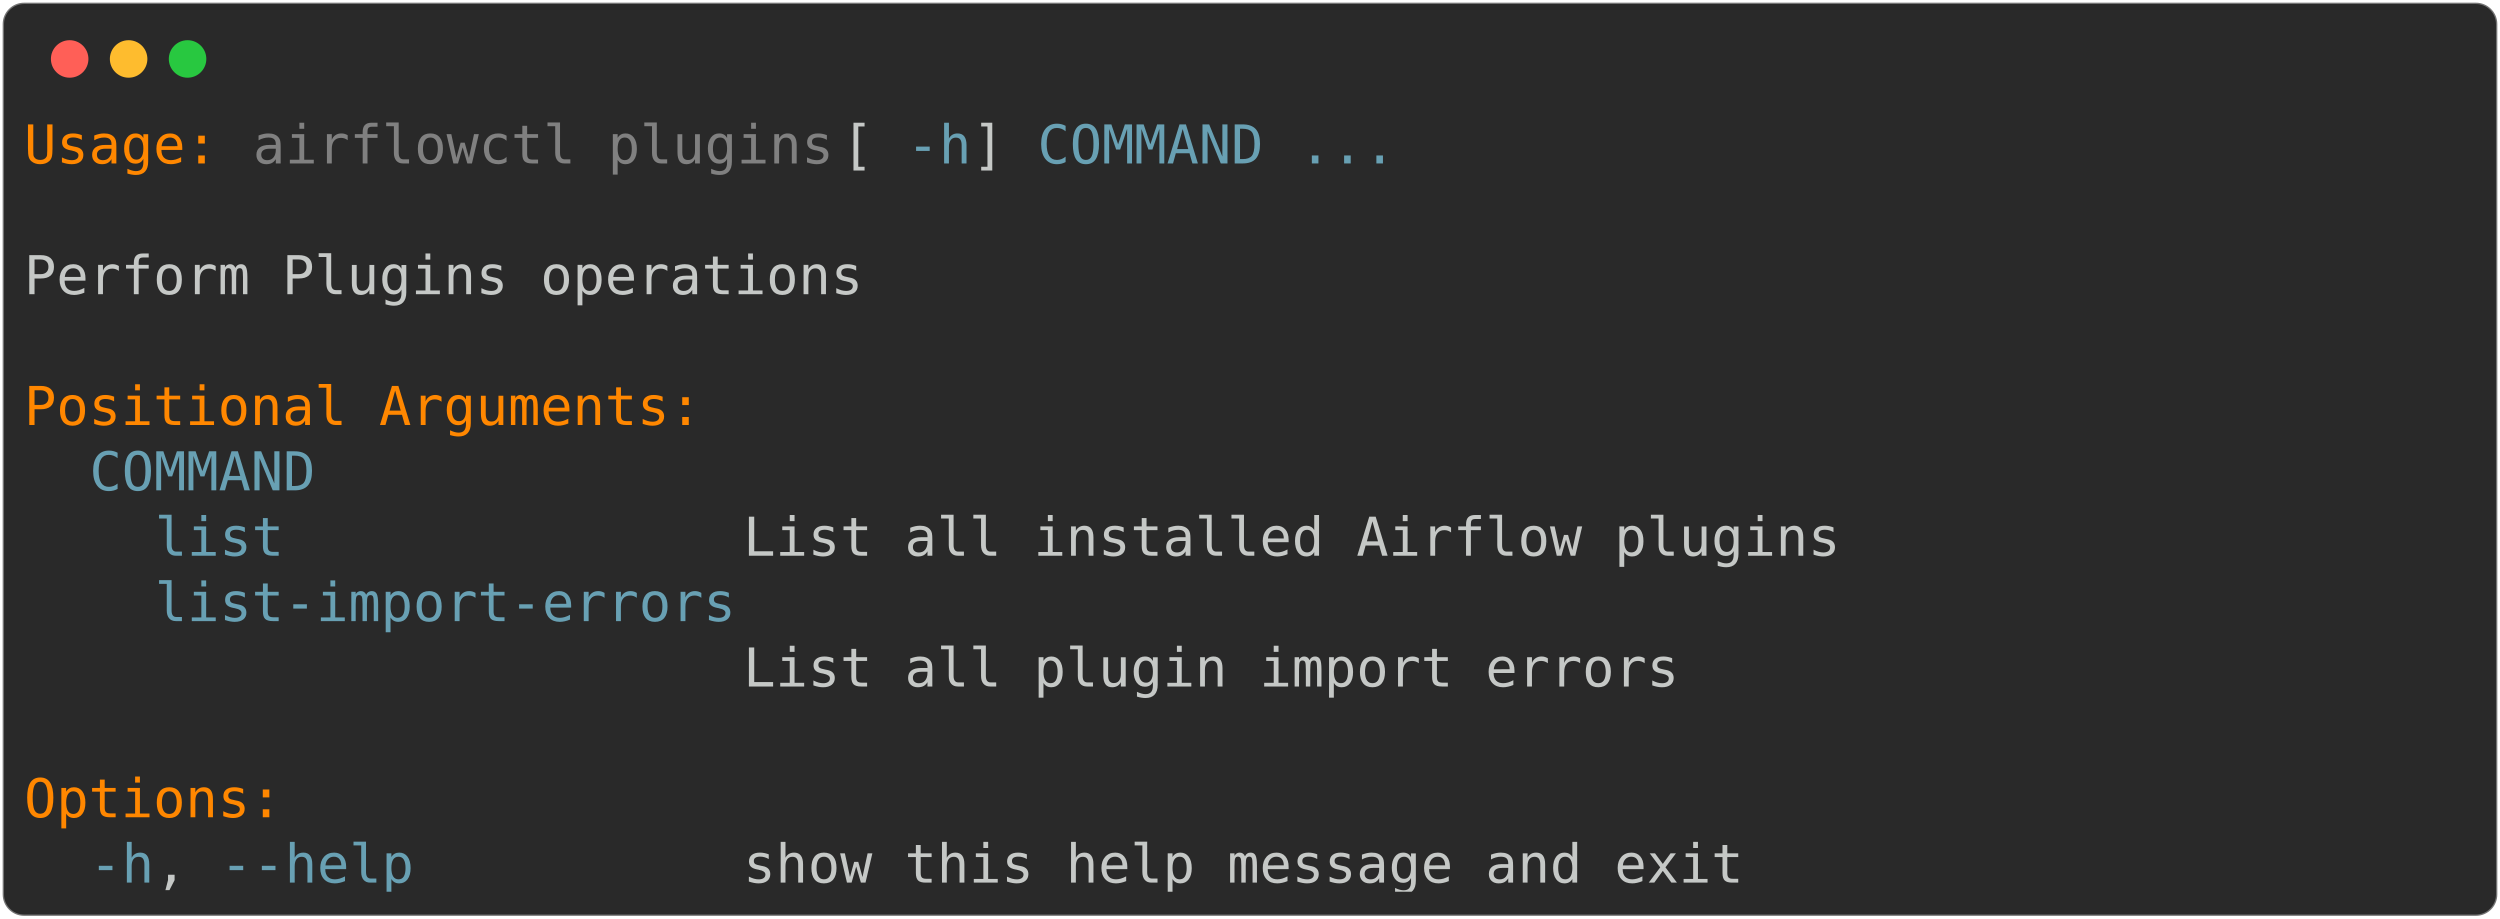
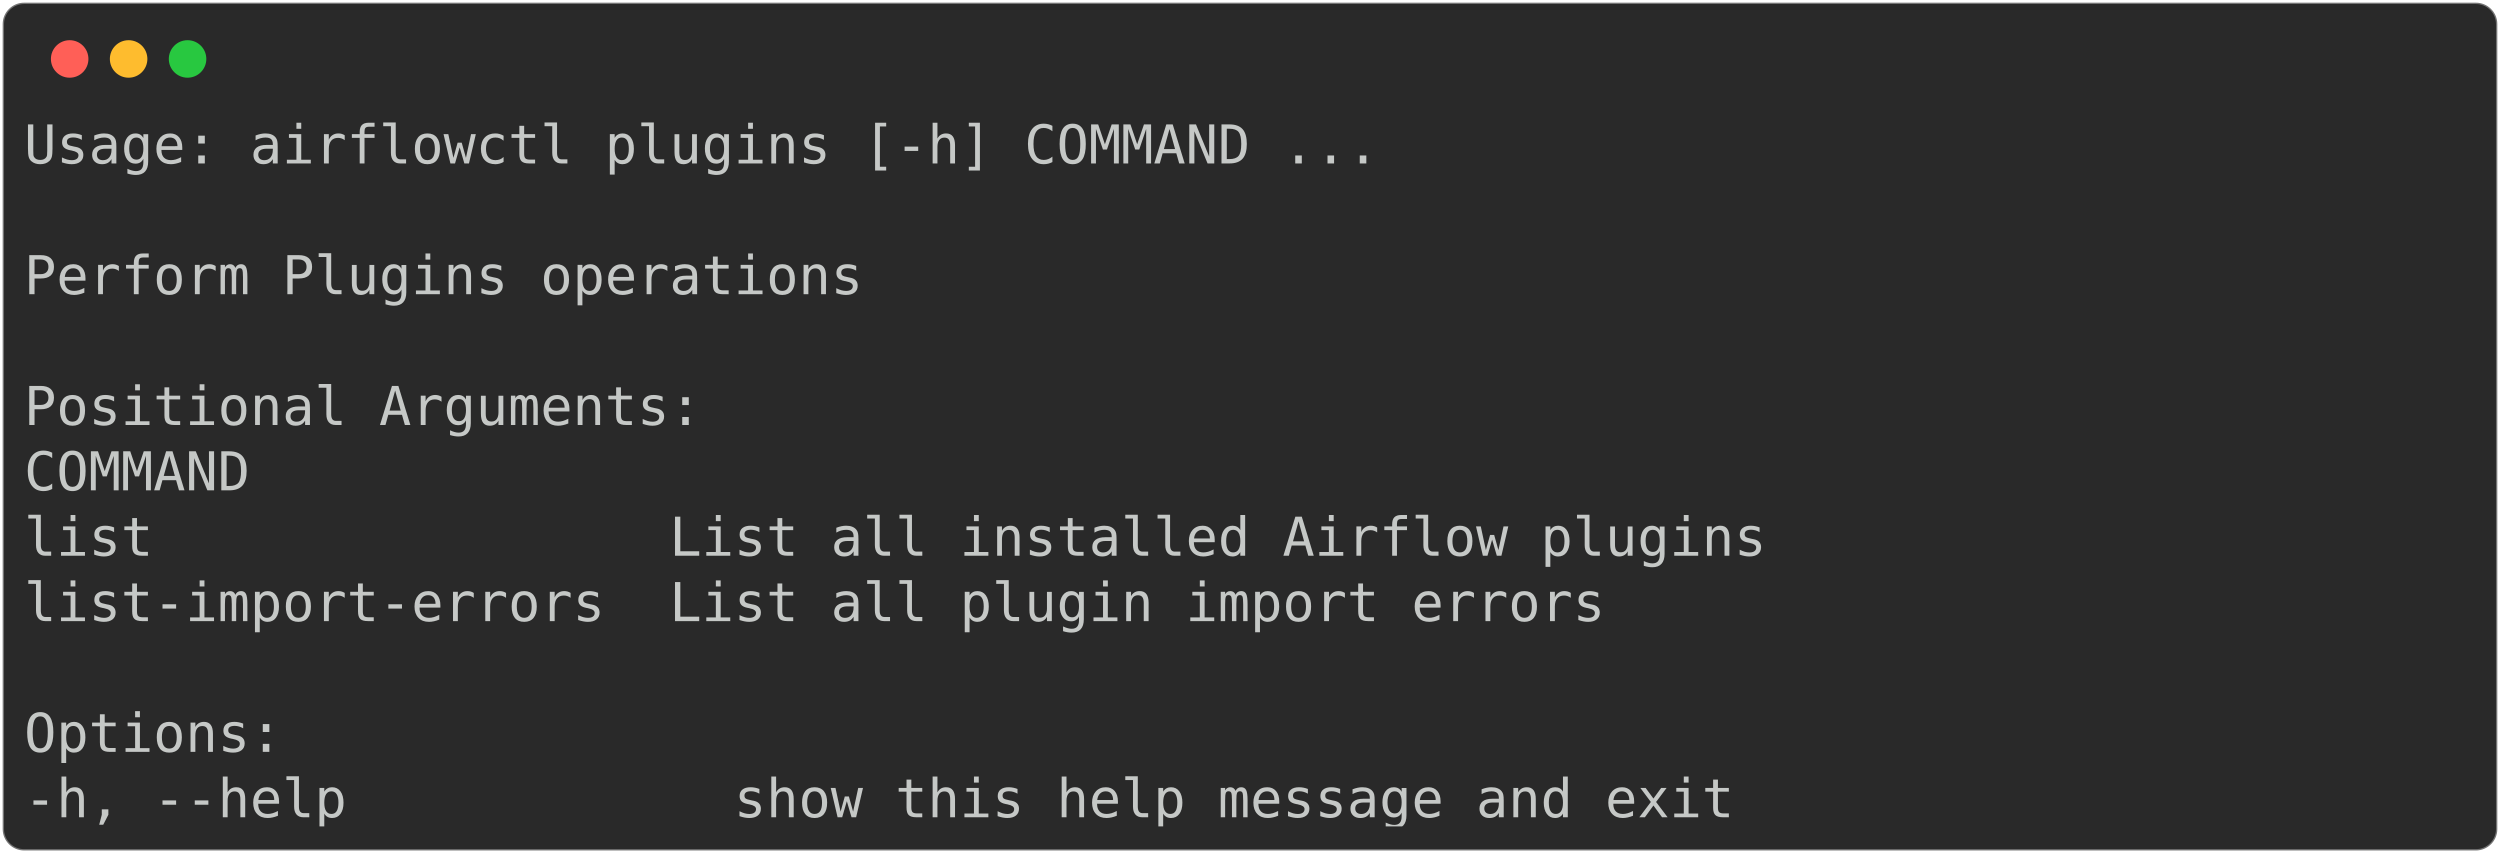
- <svg xmlns="http://www.w3.org/2000/svg" class="rich-terminal" viewBox="0 0 933 342.8">
+ <svg xmlns="http://www.w3.org/2000/svg" class="rich-terminal" viewBox="0 0 933 318.4">
  <style>

    @font-face {
        font-family: "Fira Code";
        src: local("FiraCode-Regular"),
                url("https://cdnjs.cloudflare.com/ajax/libs/firacode/6.2.0/woff2/FiraCode-Regular.woff2") format("woff2"),
                url("https://cdnjs.cloudflare.com/ajax/libs/firacode/6.2.0/woff/FiraCode-Regular.woff") format("woff");
        font-style: normal;
        font-weight: 400;
    }
    @font-face {
        font-family: "Fira Code";
        src: local("FiraCode-Bold"),
                url("https://cdnjs.cloudflare.com/ajax/libs/firacode/6.2.0/woff2/FiraCode-Bold.woff2") format("woff2"),
                url("https://cdnjs.cloudflare.com/ajax/libs/firacode/6.2.0/woff/FiraCode-Bold.woff") format("woff");
        font-style: bold;
        font-weight: 700;
    }

-     .terminal-1276195756-matrix {
+     .terminal-2158586322-matrix {
        font-family: Fira Code, monospace;
        font-size: 20px;
        line-height: 24.4px;
        font-variant-east-asian: full-width;
    }

-     .terminal-1276195756-title {
+     .terminal-2158586322-title {
        font-size: 18px;
        font-weight: bold;
        font-family: arial;
    }

-     .terminal-1276195756-r1 { fill: #ff8700 }
- .terminal-1276195756-r2 { fill: #c5c8c6 }
- .terminal-1276195756-r3 { fill: #808080 }
- .terminal-1276195756-r4 { fill: #68a0b3 }
+     .terminal-2158586322-r1 { fill: #c5c8c6 }
    </style>
  <defs>
-     <clipPath id="terminal-1276195756-clip-terminal">
-       <rect x="0" y="0" width="914.0" height="291.8" />
+     <clipPath id="terminal-2158586322-clip-terminal">
+       <rect x="0" y="0" width="914.0" height="267.4" />
    </clipPath>
-     <clipPath id="terminal-1276195756-line-0">
+     <clipPath id="terminal-2158586322-line-0">
      <rect x="0" y="1.5" width="915" height="24.65" />
    </clipPath>
-     <clipPath id="terminal-1276195756-line-1">
+     <clipPath id="terminal-2158586322-line-1">
      <rect x="0" y="25.9" width="915" height="24.65" />
    </clipPath>
-     <clipPath id="terminal-1276195756-line-2">
+     <clipPath id="terminal-2158586322-line-2">
      <rect x="0" y="50.3" width="915" height="24.65" />
    </clipPath>
-     <clipPath id="terminal-1276195756-line-3">
+     <clipPath id="terminal-2158586322-line-3">
      <rect x="0" y="74.7" width="915" height="24.65" />
    </clipPath>
-     <clipPath id="terminal-1276195756-line-4">
+     <clipPath id="terminal-2158586322-line-4">
      <rect x="0" y="99.1" width="915" height="24.65" />
    </clipPath>
-     <clipPath id="terminal-1276195756-line-5">
+     <clipPath id="terminal-2158586322-line-5">
      <rect x="0" y="123.5" width="915" height="24.65" />
    </clipPath>
-     <clipPath id="terminal-1276195756-line-6">
+     <clipPath id="terminal-2158586322-line-6">
      <rect x="0" y="147.9" width="915" height="24.65" />
    </clipPath>
-     <clipPath id="terminal-1276195756-line-7">
+     <clipPath id="terminal-2158586322-line-7">
      <rect x="0" y="172.3" width="915" height="24.65" />
    </clipPath>
-     <clipPath id="terminal-1276195756-line-8">
+     <clipPath id="terminal-2158586322-line-8">
      <rect x="0" y="196.7" width="915" height="24.65" />
    </clipPath>
-     <clipPath id="terminal-1276195756-line-9">
+     <clipPath id="terminal-2158586322-line-9">
      <rect x="0" y="221.1" width="915" height="24.65" />
    </clipPath>
-     <clipPath id="terminal-1276195756-line-10">
-       <rect x="0" y="245.5" width="915" height="24.65" />
-     </clipPath>
  </defs>
-   <rect fill="#292929" stroke="rgba(255,255,255,0.35)" stroke-width="1" x="1" y="1" width="931" height="340.8" rx="8" />
+   <rect fill="#292929" stroke="rgba(255,255,255,0.35)" stroke-width="1" x="1" y="1" width="931" height="316.4" rx="8" />
  <g transform="translate(26,22)">
    <circle cx="0" cy="0" r="7" fill="#ff5f57" />
    <circle cx="22" cy="0" r="7" fill="#febc2e" />
    <circle cx="44" cy="0" r="7" fill="#28c840" />
  </g>
-   <g transform="translate(9, 41)" clip-path="url(#terminal-1276195756-clip-terminal)">
-     <g class="terminal-1276195756-matrix">
-       <text class="terminal-1276195756-r1" x="0" y="20" textLength="73.2" clip-path="url(#terminal-1276195756-line-0)">Usage:</text>
-       <text class="terminal-1276195756-r3" x="85.4" y="20" textLength="219.6" clip-path="url(#terminal-1276195756-line-0)">airflowctl plugins</text>
-       <text class="terminal-1276195756-r2" x="305" y="20" textLength="24.4" clip-path="url(#terminal-1276195756-line-0)"> [</text>
-       <text class="terminal-1276195756-r4" x="329.4" y="20" textLength="24.4" clip-path="url(#terminal-1276195756-line-0)">-h</text>
-       <text class="terminal-1276195756-r2" x="353.8" y="20" textLength="24.4" clip-path="url(#terminal-1276195756-line-0)">] </text>
-       <text class="terminal-1276195756-r4" x="378.2" y="20" textLength="85.4" clip-path="url(#terminal-1276195756-line-0)">COMMAND</text>
-       <text class="terminal-1276195756-r4" x="475.8" y="20" textLength="36.6" clip-path="url(#terminal-1276195756-line-0)">...</text>
-       <text class="terminal-1276195756-r2" x="915" y="20" textLength="12.2" clip-path="url(#terminal-1276195756-line-0)">
+   <g transform="translate(9, 41)" clip-path="url(#terminal-2158586322-clip-terminal)">
+     <g class="terminal-2158586322-matrix">
+       <text class="terminal-2158586322-r1" x="0" y="20" textLength="512.4" clip-path="url(#terminal-2158586322-line-0)">Usage: airflowctl plugins [-h] COMMAND ...</text>
+       <text class="terminal-2158586322-r1" x="915" y="20" textLength="12.2" clip-path="url(#terminal-2158586322-line-0)">
</text>
-       <text class="terminal-1276195756-r2" x="915" y="44.4" textLength="12.2" clip-path="url(#terminal-1276195756-line-1)">
+       <text class="terminal-2158586322-r1" x="915" y="44.4" textLength="12.2" clip-path="url(#terminal-2158586322-line-1)">
</text>
-       <text class="terminal-1276195756-r2" x="0" y="68.8" textLength="317.2" clip-path="url(#terminal-1276195756-line-2)">Perform Plugins operations</text>
-       <text class="terminal-1276195756-r2" x="915" y="68.8" textLength="12.2" clip-path="url(#terminal-1276195756-line-2)">
+       <text class="terminal-2158586322-r1" x="0" y="68.8" textLength="317.2" clip-path="url(#terminal-2158586322-line-2)">Perform Plugins operations</text>
+       <text class="terminal-2158586322-r1" x="915" y="68.8" textLength="12.2" clip-path="url(#terminal-2158586322-line-2)">
</text>
-       <text class="terminal-1276195756-r2" x="915" y="93.2" textLength="12.2" clip-path="url(#terminal-1276195756-line-3)">
+       <text class="terminal-2158586322-r1" x="915" y="93.2" textLength="12.2" clip-path="url(#terminal-2158586322-line-3)">
</text>
-       <text class="terminal-1276195756-r1" x="0" y="117.6" textLength="256.2" clip-path="url(#terminal-1276195756-line-4)">Positional Arguments:</text>
-       <text class="terminal-1276195756-r2" x="915" y="117.6" textLength="12.2" clip-path="url(#terminal-1276195756-line-4)">
+       <text class="terminal-2158586322-r1" x="0" y="117.6" textLength="256.2" clip-path="url(#terminal-2158586322-line-4)">Positional Arguments:</text>
+       <text class="terminal-2158586322-r1" x="915" y="117.6" textLength="12.2" clip-path="url(#terminal-2158586322-line-4)">
</text>
-       <text class="terminal-1276195756-r4" x="24.4" y="142" textLength="85.4" clip-path="url(#terminal-1276195756-line-5)">COMMAND</text>
-       <text class="terminal-1276195756-r2" x="915" y="142" textLength="12.2" clip-path="url(#terminal-1276195756-line-5)">
+       <text class="terminal-2158586322-r1" x="0" y="142" textLength="109.8" clip-path="url(#terminal-2158586322-line-5)">  COMMAND</text>
+       <text class="terminal-2158586322-r1" x="915" y="142" textLength="12.2" clip-path="url(#terminal-2158586322-line-5)">
</text>
-       <text class="terminal-1276195756-r4" x="48.8" y="166.4" textLength="48.8" clip-path="url(#terminal-1276195756-line-6)">list</text>
-       <text class="terminal-1276195756-r2" x="268.4" y="166.4" textLength="414.8" clip-path="url(#terminal-1276195756-line-6)">List all installed Airflow plugins</text>
-       <text class="terminal-1276195756-r2" x="915" y="166.4" textLength="12.2" clip-path="url(#terminal-1276195756-line-6)">
+       <text class="terminal-2158586322-r1" x="0" y="166.4" textLength="707.6" clip-path="url(#terminal-2158586322-line-6)">    list                List all installed Airflow plugins</text>
+       <text class="terminal-2158586322-r1" x="915" y="166.4" textLength="12.2" clip-path="url(#terminal-2158586322-line-6)">
</text>
-       <text class="terminal-1276195756-r4" x="48.8" y="190.8" textLength="219.6" clip-path="url(#terminal-1276195756-line-7)">list-import-errors</text>
-       <text class="terminal-1276195756-r2" x="915" y="190.8" textLength="12.2" clip-path="url(#terminal-1276195756-line-7)">
+       <text class="terminal-2158586322-r1" x="0" y="190.8" textLength="646.6" clip-path="url(#terminal-2158586322-line-7)">    list-import-errors  List all plugin import errors</text>
+       <text class="terminal-2158586322-r1" x="915" y="190.8" textLength="12.2" clip-path="url(#terminal-2158586322-line-7)">
</text>
-       <text class="terminal-1276195756-r2" x="268.4" y="215.2" textLength="353.8" clip-path="url(#terminal-1276195756-line-8)">List all plugin import errors</text>
-       <text class="terminal-1276195756-r2" x="915" y="215.2" textLength="12.2" clip-path="url(#terminal-1276195756-line-8)">
+       <text class="terminal-2158586322-r1" x="915" y="215.2" textLength="12.2" clip-path="url(#terminal-2158586322-line-8)">
</text>
-       <text class="terminal-1276195756-r2" x="915" y="239.6" textLength="12.2" clip-path="url(#terminal-1276195756-line-9)">
+       <text class="terminal-2158586322-r1" x="0" y="239.6" textLength="97.6" clip-path="url(#terminal-2158586322-line-9)">Options:</text>
+       <text class="terminal-2158586322-r1" x="915" y="239.6" textLength="12.2" clip-path="url(#terminal-2158586322-line-9)">
</text>
-       <text class="terminal-1276195756-r1" x="0" y="264" textLength="97.6" clip-path="url(#terminal-1276195756-line-10)">Options:</text>
-       <text class="terminal-1276195756-r2" x="915" y="264" textLength="12.2" clip-path="url(#terminal-1276195756-line-10)">
- </text>
-       <text class="terminal-1276195756-r4" x="24.4" y="288.4" textLength="24.4" clip-path="url(#terminal-1276195756-line-11)">-h</text>
-       <text class="terminal-1276195756-r2" x="48.8" y="288.4" textLength="24.4" clip-path="url(#terminal-1276195756-line-11)">, </text>
-       <text class="terminal-1276195756-r4" x="73.2" y="288.4" textLength="73.2" clip-path="url(#terminal-1276195756-line-11)">--help</text>
-       <text class="terminal-1276195756-r2" x="268.4" y="288.4" textLength="378.2" clip-path="url(#terminal-1276195756-line-11)">show this help message and exit</text>
-       <text class="terminal-1276195756-r2" x="915" y="288.4" textLength="12.2" clip-path="url(#terminal-1276195756-line-11)">
+       <text class="terminal-2158586322-r1" x="0" y="264" textLength="671" clip-path="url(#terminal-2158586322-line-10)">  -h, --help            show this help message and exit</text>
+       <text class="terminal-2158586322-r1" x="915" y="264" textLength="12.2" clip-path="url(#terminal-2158586322-line-10)">
</text>
    </g>
  </g>
</svg>
